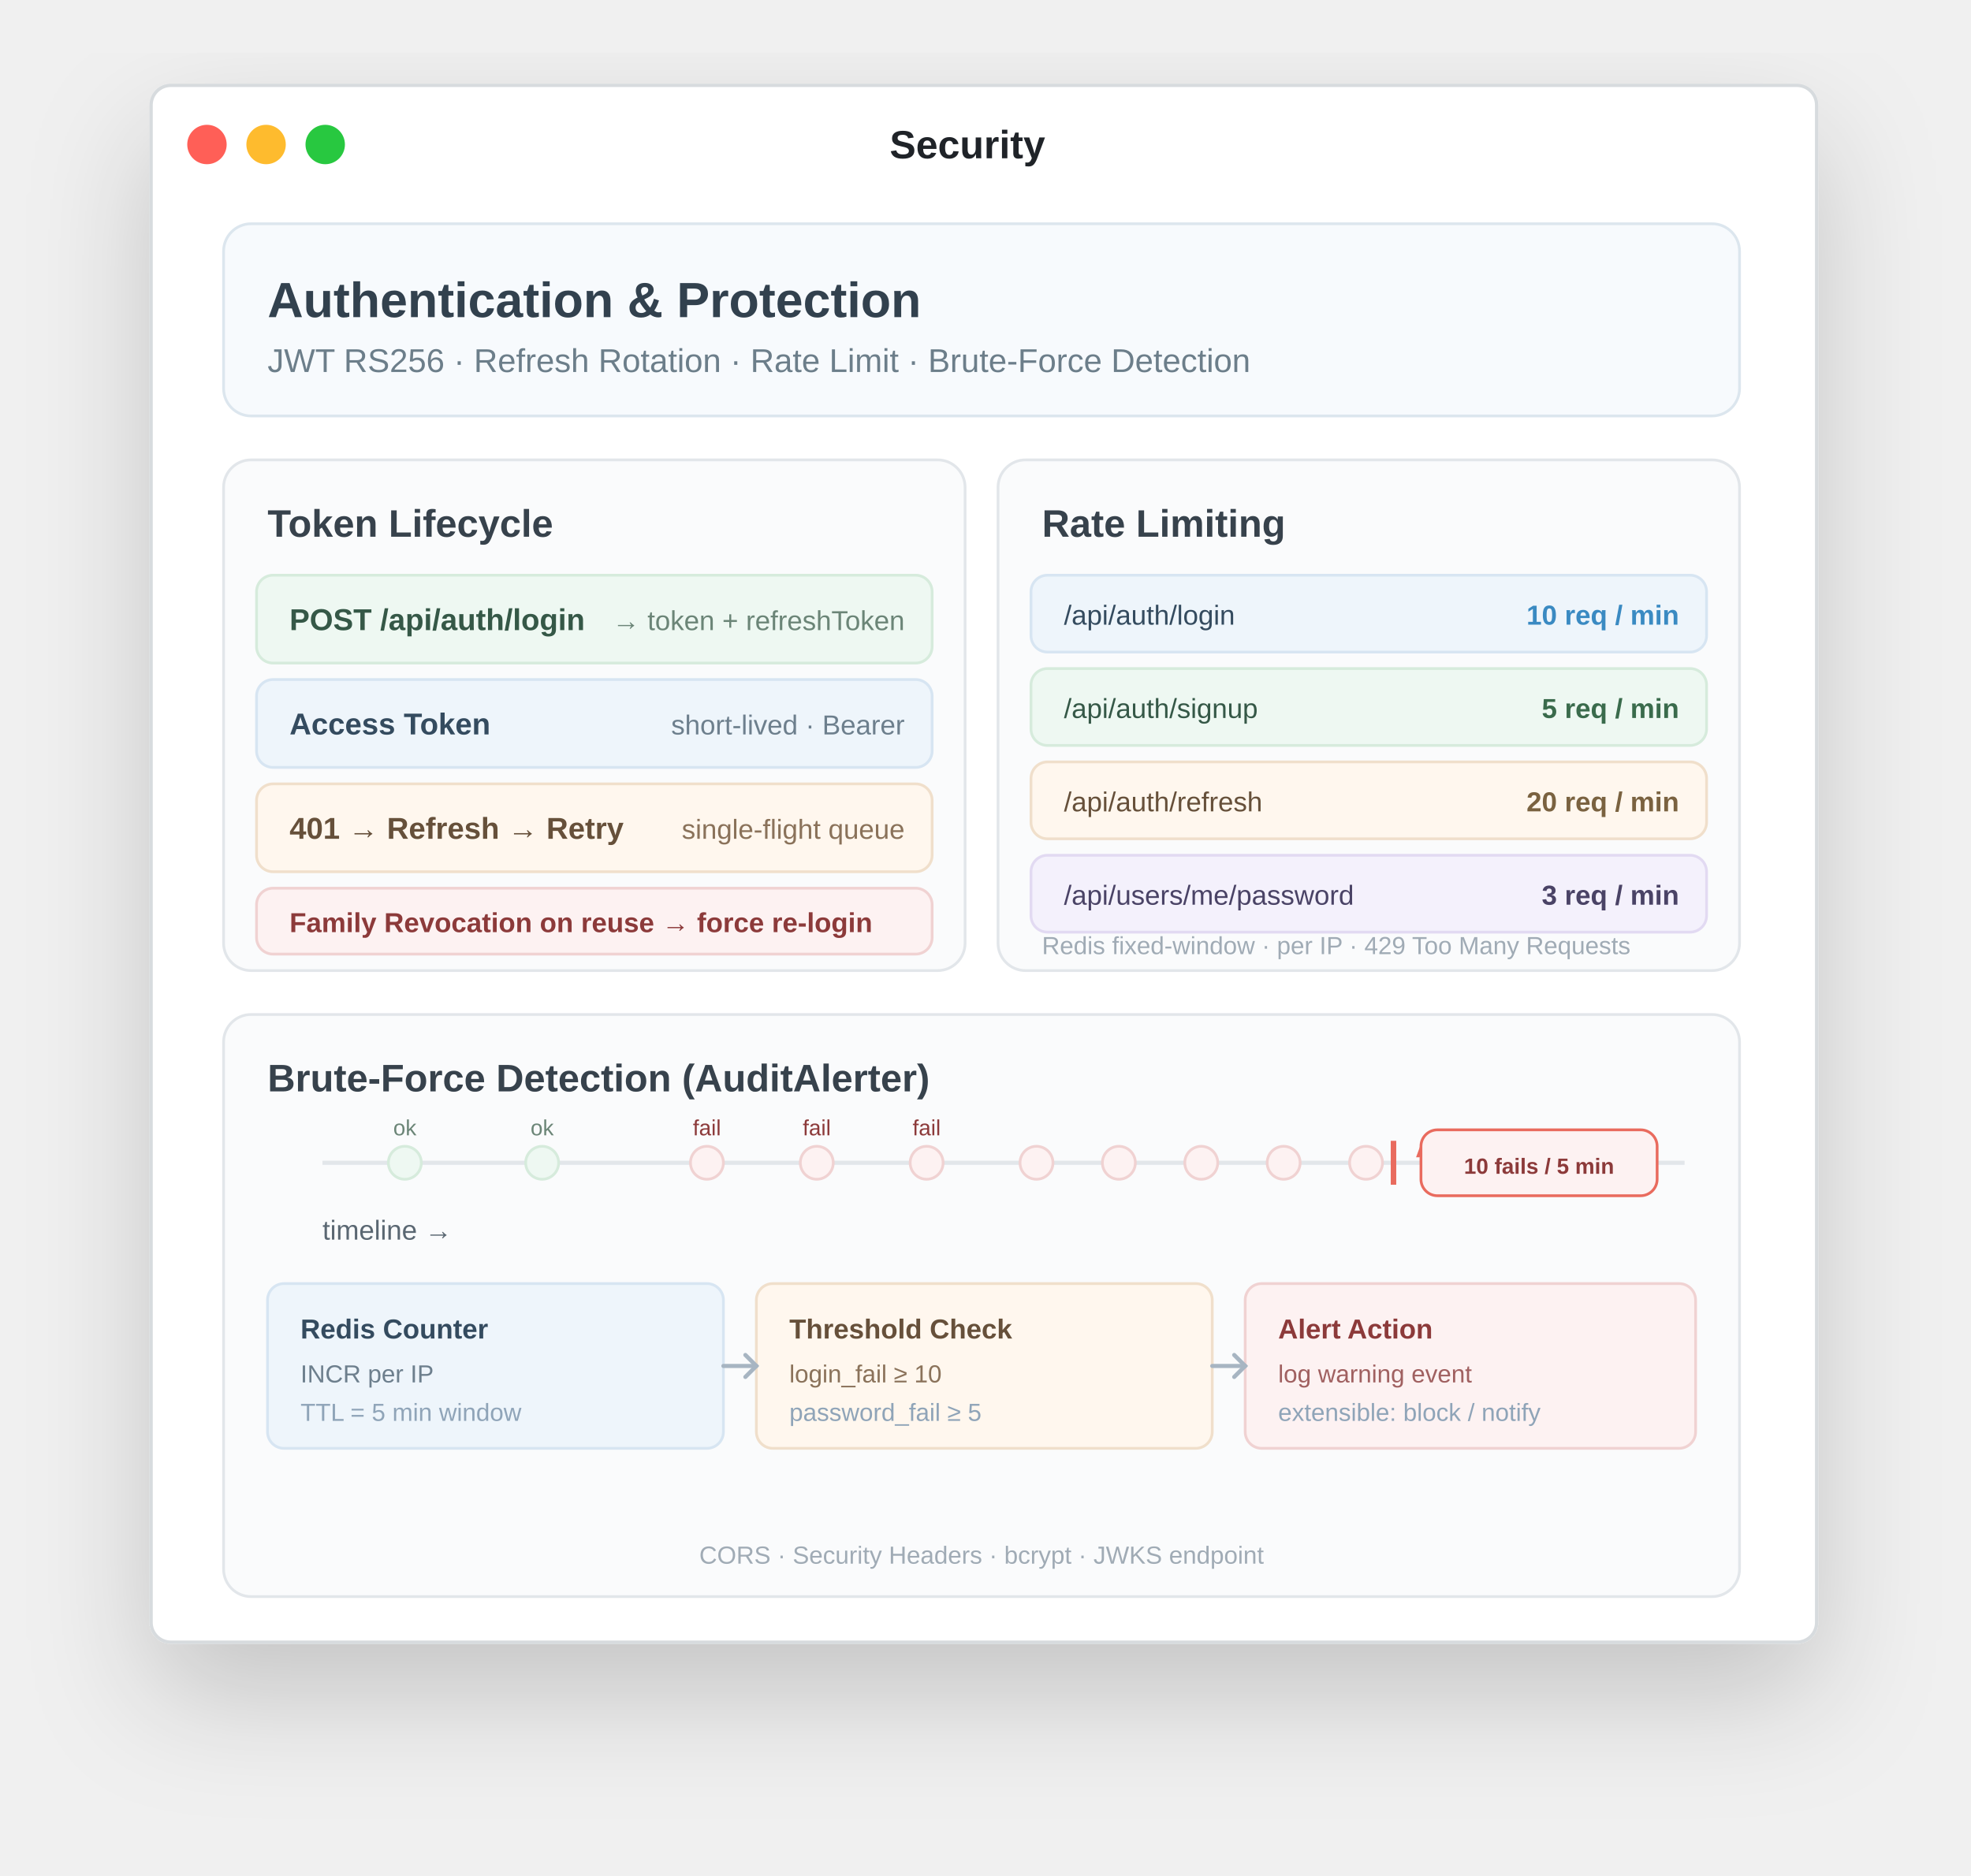
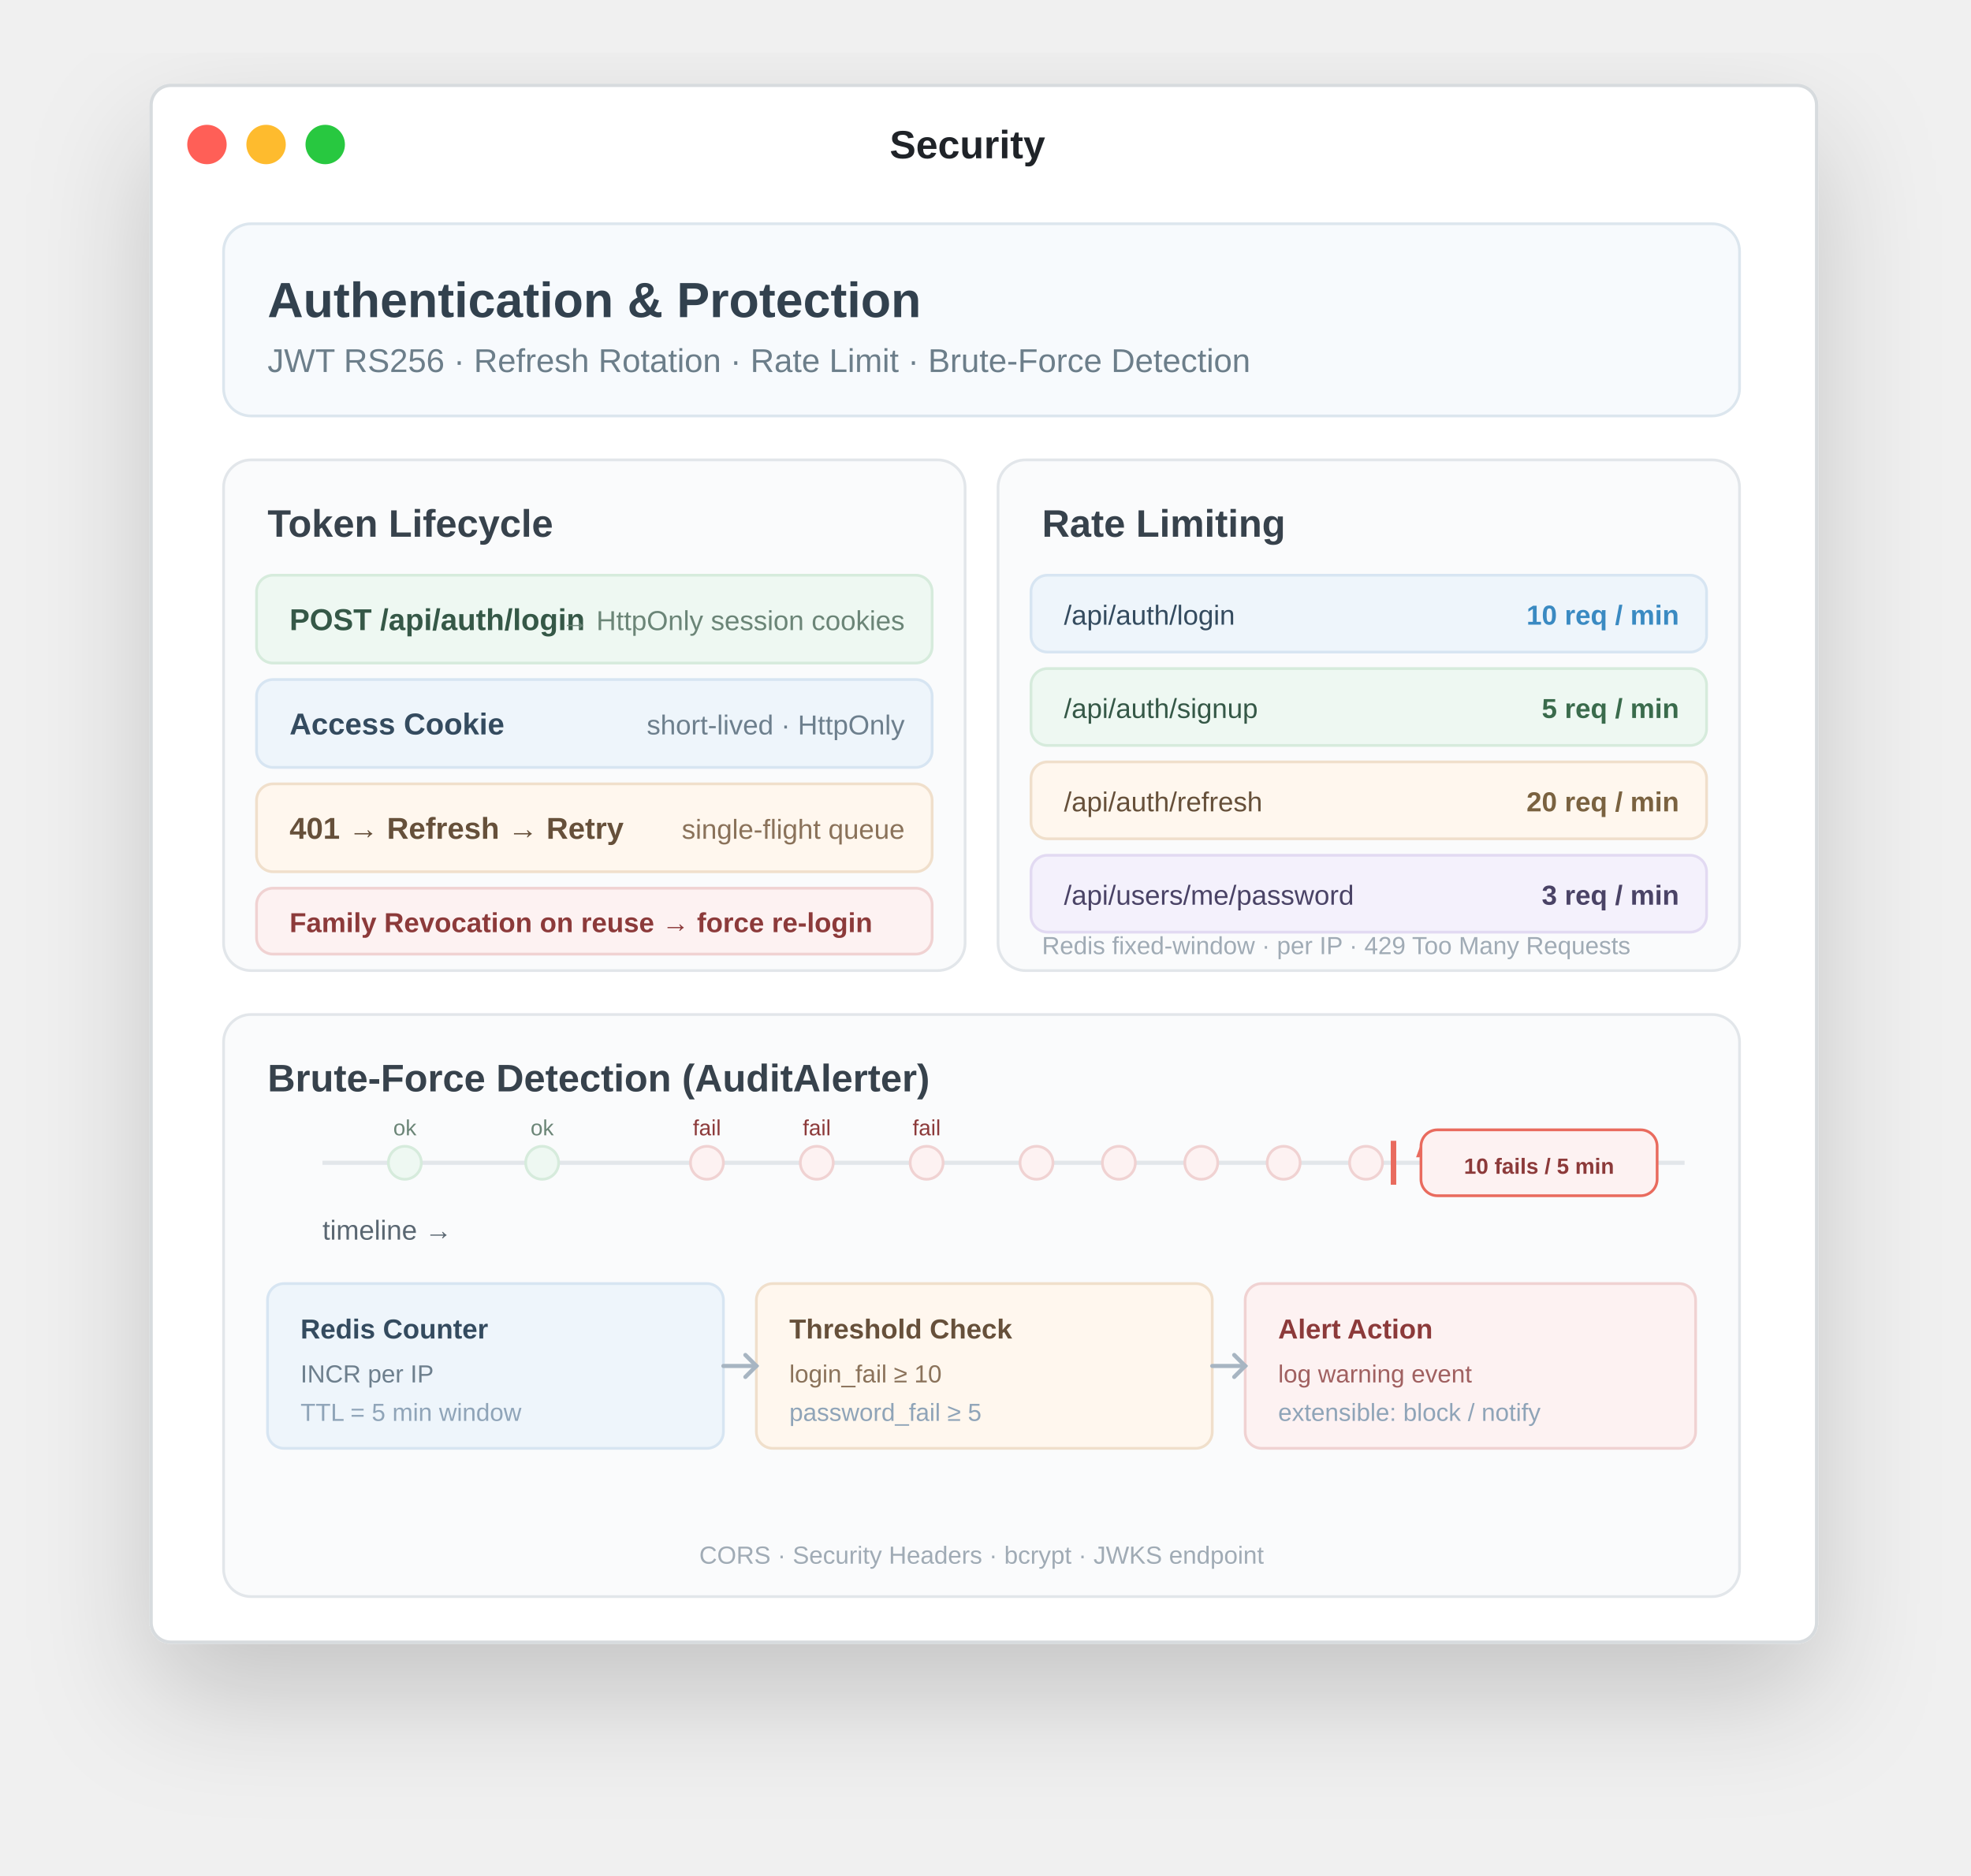
<svg xmlns="http://www.w3.org/2000/svg" width="600" height="571" viewBox="-45 -25 600 571" fill="none" preserveAspectRatio="xMidYMid meet">
  <rect x="1" y="1" width="507" height="474" rx="6" fill="#FFFFFF" stroke="#D7DBDE" filter="url(#windowShadow)" />
  <circle cx="18" cy="19" r="6" fill="#FF5F57" />
  <circle cx="36" cy="19" r="6" fill="#FEBB2E" />
  <circle cx="54" cy="19" r="6" fill="#28C840" />
  <text fill="#1F2328" xml:space="preserve" style="white-space: pre" font-family="Arial, sans-serif" font-size="12" font-weight="700" letter-spacing="0" text-anchor="middle">
    <tspan x="254.5" y="23.2">Security</tspan>
  </text>
  <g transform="translate(3 3) scale(0.836)">
    <rect x="24" y="48" width="552" height="70" rx="10" fill="#F7FAFD" stroke="#DCE6EE" />
    <text fill="#32414E" font-family="Arial, sans-serif" font-size="18" font-weight="600">
      <tspan x="40" y="82">Authentication &amp; Protection</tspan>
    </text>
    <text fill="#6C7E8A" font-family="Arial, sans-serif" font-size="12">
      <tspan x="40" y="102">JWT RS256 · Refresh Rotation · Rate Limit · Brute-Force Detection</tspan>
    </text>
    <rect x="24" y="134" width="270" height="186" rx="10" fill="#FAFBFC" stroke="#E2E6EA" />
    <text fill="#37424C" font-family="Arial, sans-serif" font-size="14" font-weight="600">
      <tspan x="40" y="162">Token Lifecycle</tspan>
    </text>
    <rect x="36" y="176" width="246" height="32" rx="6" fill="#EEF8F2" stroke="#D6EBDC" />
    <text fill="#355847" font-family="Arial, sans-serif" font-size="11" font-weight="600">
      <tspan x="48" y="196">POST /api/auth/login</tspan>
    </text>
    <text fill="#6B8577" font-family="Arial, sans-serif" font-size="10" text-anchor="end">
-       <tspan x="272" y="196">→ token + refreshToken</tspan>
+       <tspan x="272" y="196">→ HttpOnly session cookies</tspan>
    </text>
    <rect x="36" y="214" width="246" height="32" rx="6" fill="#EEF5FB" stroke="#D7E5F2" />
    <text fill="#344B5F" font-family="Arial, sans-serif" font-size="11" font-weight="600">
-       <tspan x="48" y="234">Access Token</tspan>
+       <tspan x="48" y="234">Access Cookie</tspan>
    </text>
    <text fill="#6D7F8D" font-family="Arial, sans-serif" font-size="10" text-anchor="end">
-       <tspan x="272" y="234">short-lived · Bearer</tspan>
+       <tspan x="272" y="234">short-lived · HttpOnly</tspan>
    </text>
    <rect x="36" y="252" width="246" height="32" rx="6" fill="#FFF7EE" stroke="#F0DFCB" />
    <text fill="#66503A" font-family="Arial, sans-serif" font-size="11" font-weight="600">
      <tspan x="48" y="272">401 → Refresh → Retry</tspan>
    </text>
    <text fill="#8A725A" font-family="Arial, sans-serif" font-size="10" text-anchor="end">
      <tspan x="272" y="272">single-flight queue</tspan>
    </text>
    <rect x="36" y="290" width="246" height="24" rx="6" fill="#FDF2F2" stroke="#F0D2D2" />
    <text fill="#8C3A3A" font-family="Arial, sans-serif" font-size="10" font-weight="600">
      <tspan x="48" y="306">Family Revocation on reuse → force re-login</tspan>
    </text>
    <rect x="306" y="134" width="270" height="186" rx="10" fill="#FAFBFC" stroke="#E2E6EA" />
    <text fill="#37424C" font-family="Arial, sans-serif" font-size="14" font-weight="600">
      <tspan x="322" y="162">Rate Limiting</tspan>
    </text>
    <rect x="318" y="176" width="246" height="28" rx="6" fill="#EEF5FB" stroke="#D7E5F2" />
    <text fill="#344B5F" font-family="Arial, sans-serif" font-size="10">
      <tspan x="330" y="194">/api/auth/login</tspan>
    </text>
    <text fill="#3A8AC2" font-family="Arial, sans-serif" font-size="10" font-weight="700" text-anchor="end">
      <tspan x="554" y="194">10 req / min</tspan>
    </text>
    <rect x="318" y="210" width="246" height="28" rx="6" fill="#EEF8F2" stroke="#D6EBDC" />
    <text fill="#355847" font-family="Arial, sans-serif" font-size="10">
      <tspan x="330" y="228">/api/auth/signup</tspan>
    </text>
    <text fill="#3A6B4C" font-family="Arial, sans-serif" font-size="10" font-weight="700" text-anchor="end">
      <tspan x="554" y="228">5 req / min</tspan>
    </text>
    <rect x="318" y="244" width="246" height="28" rx="6" fill="#FFF7EE" stroke="#F0DFCB" />
    <text fill="#66503A" font-family="Arial, sans-serif" font-size="10">
      <tspan x="330" y="262">/api/auth/refresh</tspan>
    </text>
    <text fill="#7A6240" font-family="Arial, sans-serif" font-size="10" font-weight="700" text-anchor="end">
      <tspan x="554" y="262">20 req / min</tspan>
    </text>
    <rect x="318" y="278" width="246" height="28" rx="6" fill="#F4F1FC" stroke="#E2DAF2" />
    <text fill="#4A4366" font-family="Arial, sans-serif" font-size="10">
      <tspan x="330" y="296">/api/users/me/password</tspan>
    </text>
    <text fill="#4A4366" font-family="Arial, sans-serif" font-size="10" font-weight="700" text-anchor="end">
      <tspan x="554" y="296">3 req / min</tspan>
    </text>
    <text fill="#A0ABB5" font-family="Arial, sans-serif" font-size="9">
      <tspan x="322" y="314">Redis fixed-window · per IP · 429 Too Many Requests</tspan>
    </text>
    <rect x="24" y="336" width="552" height="212" rx="10" fill="#FAFBFC" stroke="#E2E6EA" />
    <text fill="#37424C" font-family="Arial, sans-serif" font-size="14" font-weight="600">
      <tspan x="40" y="364">Brute-Force Detection (AuditAlerter)</tspan>
    </text>
    <line x1="60" y1="390" x2="556" y2="390" stroke="#E2E6EA" stroke-width="1.5" />
    <circle cx="90" cy="390" r="6" fill="#EEF8F2" stroke="#D6EBDC" />
    <text fill="#6B8577" font-family="Arial, sans-serif" font-size="8" text-anchor="middle">
      <tspan x="90" y="380">ok</tspan>
    </text>
    <circle cx="140" cy="390" r="6" fill="#EEF8F2" stroke="#D6EBDC" />
    <text fill="#6B8577" font-family="Arial, sans-serif" font-size="8" text-anchor="middle">
      <tspan x="140" y="380">ok</tspan>
    </text>
    <circle cx="200" cy="390" r="6" fill="#FDF2F2" stroke="#F0D2D2" />
    <text fill="#8C3A3A" font-family="Arial, sans-serif" font-size="8" text-anchor="middle">
      <tspan x="200" y="380">fail</tspan>
    </text>
    <circle cx="240" cy="390" r="6" fill="#FDF2F2" stroke="#F0D2D2" />
    <text fill="#8C3A3A" font-family="Arial, sans-serif" font-size="8" text-anchor="middle">
      <tspan x="240" y="380">fail</tspan>
    </text>
    <circle cx="280" cy="390" r="6" fill="#FDF2F2" stroke="#F0D2D2" />
    <text fill="#8C3A3A" font-family="Arial, sans-serif" font-size="8" text-anchor="middle">
      <tspan x="280" y="380">fail</tspan>
    </text>
    <circle cx="320" cy="390" r="6" fill="#FDF2F2" stroke="#F0D2D2" />
    <circle cx="350" cy="390" r="6" fill="#FDF2F2" stroke="#F0D2D2" />
    <circle cx="380" cy="390" r="6" fill="#FDF2F2" stroke="#F0D2D2" />
    <circle cx="410" cy="390" r="6" fill="#FDF2F2" stroke="#F0D2D2" />
    <circle cx="440" cy="390" r="6" fill="#FDF2F2" stroke="#F0D2D2" />
    <line x1="450" y1="382" x2="450" y2="398" stroke="#E96B5E" stroke-width="2" />
    <text fill="#E96B5E" font-family="Arial, sans-serif" font-size="9" font-weight="700">
      <tspan x="458" y="388">ALERT</tspan>
    </text>
    <rect x="460" y="378" width="86" height="24" rx="6" fill="#FDF2F2" stroke="#E96B5E" />
    <text fill="#8C3A3A" font-family="Arial, sans-serif" font-size="8" font-weight="600" text-anchor="middle">
      <tspan x="503" y="394">10 fails / 5 min</tspan>
    </text>
    <text fill="#5A6772" font-family="Arial, sans-serif" font-size="10">
      <tspan x="60" y="418">timeline →</tspan>
    </text>
    <rect x="40" y="434" width="166" height="60" rx="6" fill="#EEF5FB" stroke="#D7E5F2" />
    <text fill="#344B5F" font-family="Arial, sans-serif" font-size="10" font-weight="600">
      <tspan x="52" y="454">Redis Counter</tspan>
    </text>
    <text fill="#6D7F8D" font-family="Arial, sans-serif" font-size="9">
      <tspan x="52" y="470">INCR per IP</tspan>
    </text>
    <text fill="#8FA4B8" font-family="Arial, sans-serif" font-size="9">
      <tspan x="52" y="484">TTL = 5 min window</tspan>
    </text>
    <rect x="218" y="434" width="166" height="60" rx="6" fill="#FFF7EE" stroke="#F0DFCB" />
    <text fill="#66503A" font-family="Arial, sans-serif" font-size="10" font-weight="600">
      <tspan x="230" y="454">Threshold Check</tspan>
    </text>
    <text fill="#8A725A" font-family="Arial, sans-serif" font-size="9">
      <tspan x="230" y="470">login_fail ≥ 10</tspan>
    </text>
    <text fill="#8FA4B8" font-family="Arial, sans-serif" font-size="9">
      <tspan x="230" y="484">password_fail ≥ 5</tspan>
    </text>
    <rect x="396" y="434" width="164" height="60" rx="6" fill="#FDF2F2" stroke="#F0D2D2" />
    <text fill="#8C3A3A" font-family="Arial, sans-serif" font-size="10" font-weight="600">
      <tspan x="408" y="454">Alert Action</tspan>
    </text>
    <text fill="#A06060" font-family="Arial, sans-serif" font-size="9">
      <tspan x="408" y="470">log warning event</tspan>
    </text>
    <text fill="#8FA4B8" font-family="Arial, sans-serif" font-size="9">
      <tspan x="408" y="484">extensible: block / notify</tspan>
    </text>
    <path d="M206 464H218" stroke="#A7B5C2" stroke-width="1.5" stroke-linecap="round" />
    <polyline points="214,460 218,464 214,468" fill="none" stroke="#A7B5C2" stroke-width="1.5" stroke-linecap="round" />
    <path d="M384 464H396" stroke="#A7B5C2" stroke-width="1.5" stroke-linecap="round" />
    <polyline points="392,460 396,464 392,468" fill="none" stroke="#A7B5C2" stroke-width="1.5" stroke-linecap="round" />
    <text fill="#A0ABB5" font-family="Arial, sans-serif" font-size="9" text-anchor="middle">
      <tspan x="300" y="536">CORS · Security Headers · bcrypt · JWKS endpoint</tspan>
    </text>
  </g>
  <defs>
    <filter id="windowShadow" x="-120" y="-120" width="920" height="920" filterUnits="userSpaceOnUse" color-interpolation-filters="sRGB">
      <feDropShadow dx="0" dy="16" stdDeviation="18" flood-color="#000000" flood-opacity="0.18" />
    </filter>
  </defs>
</svg>
